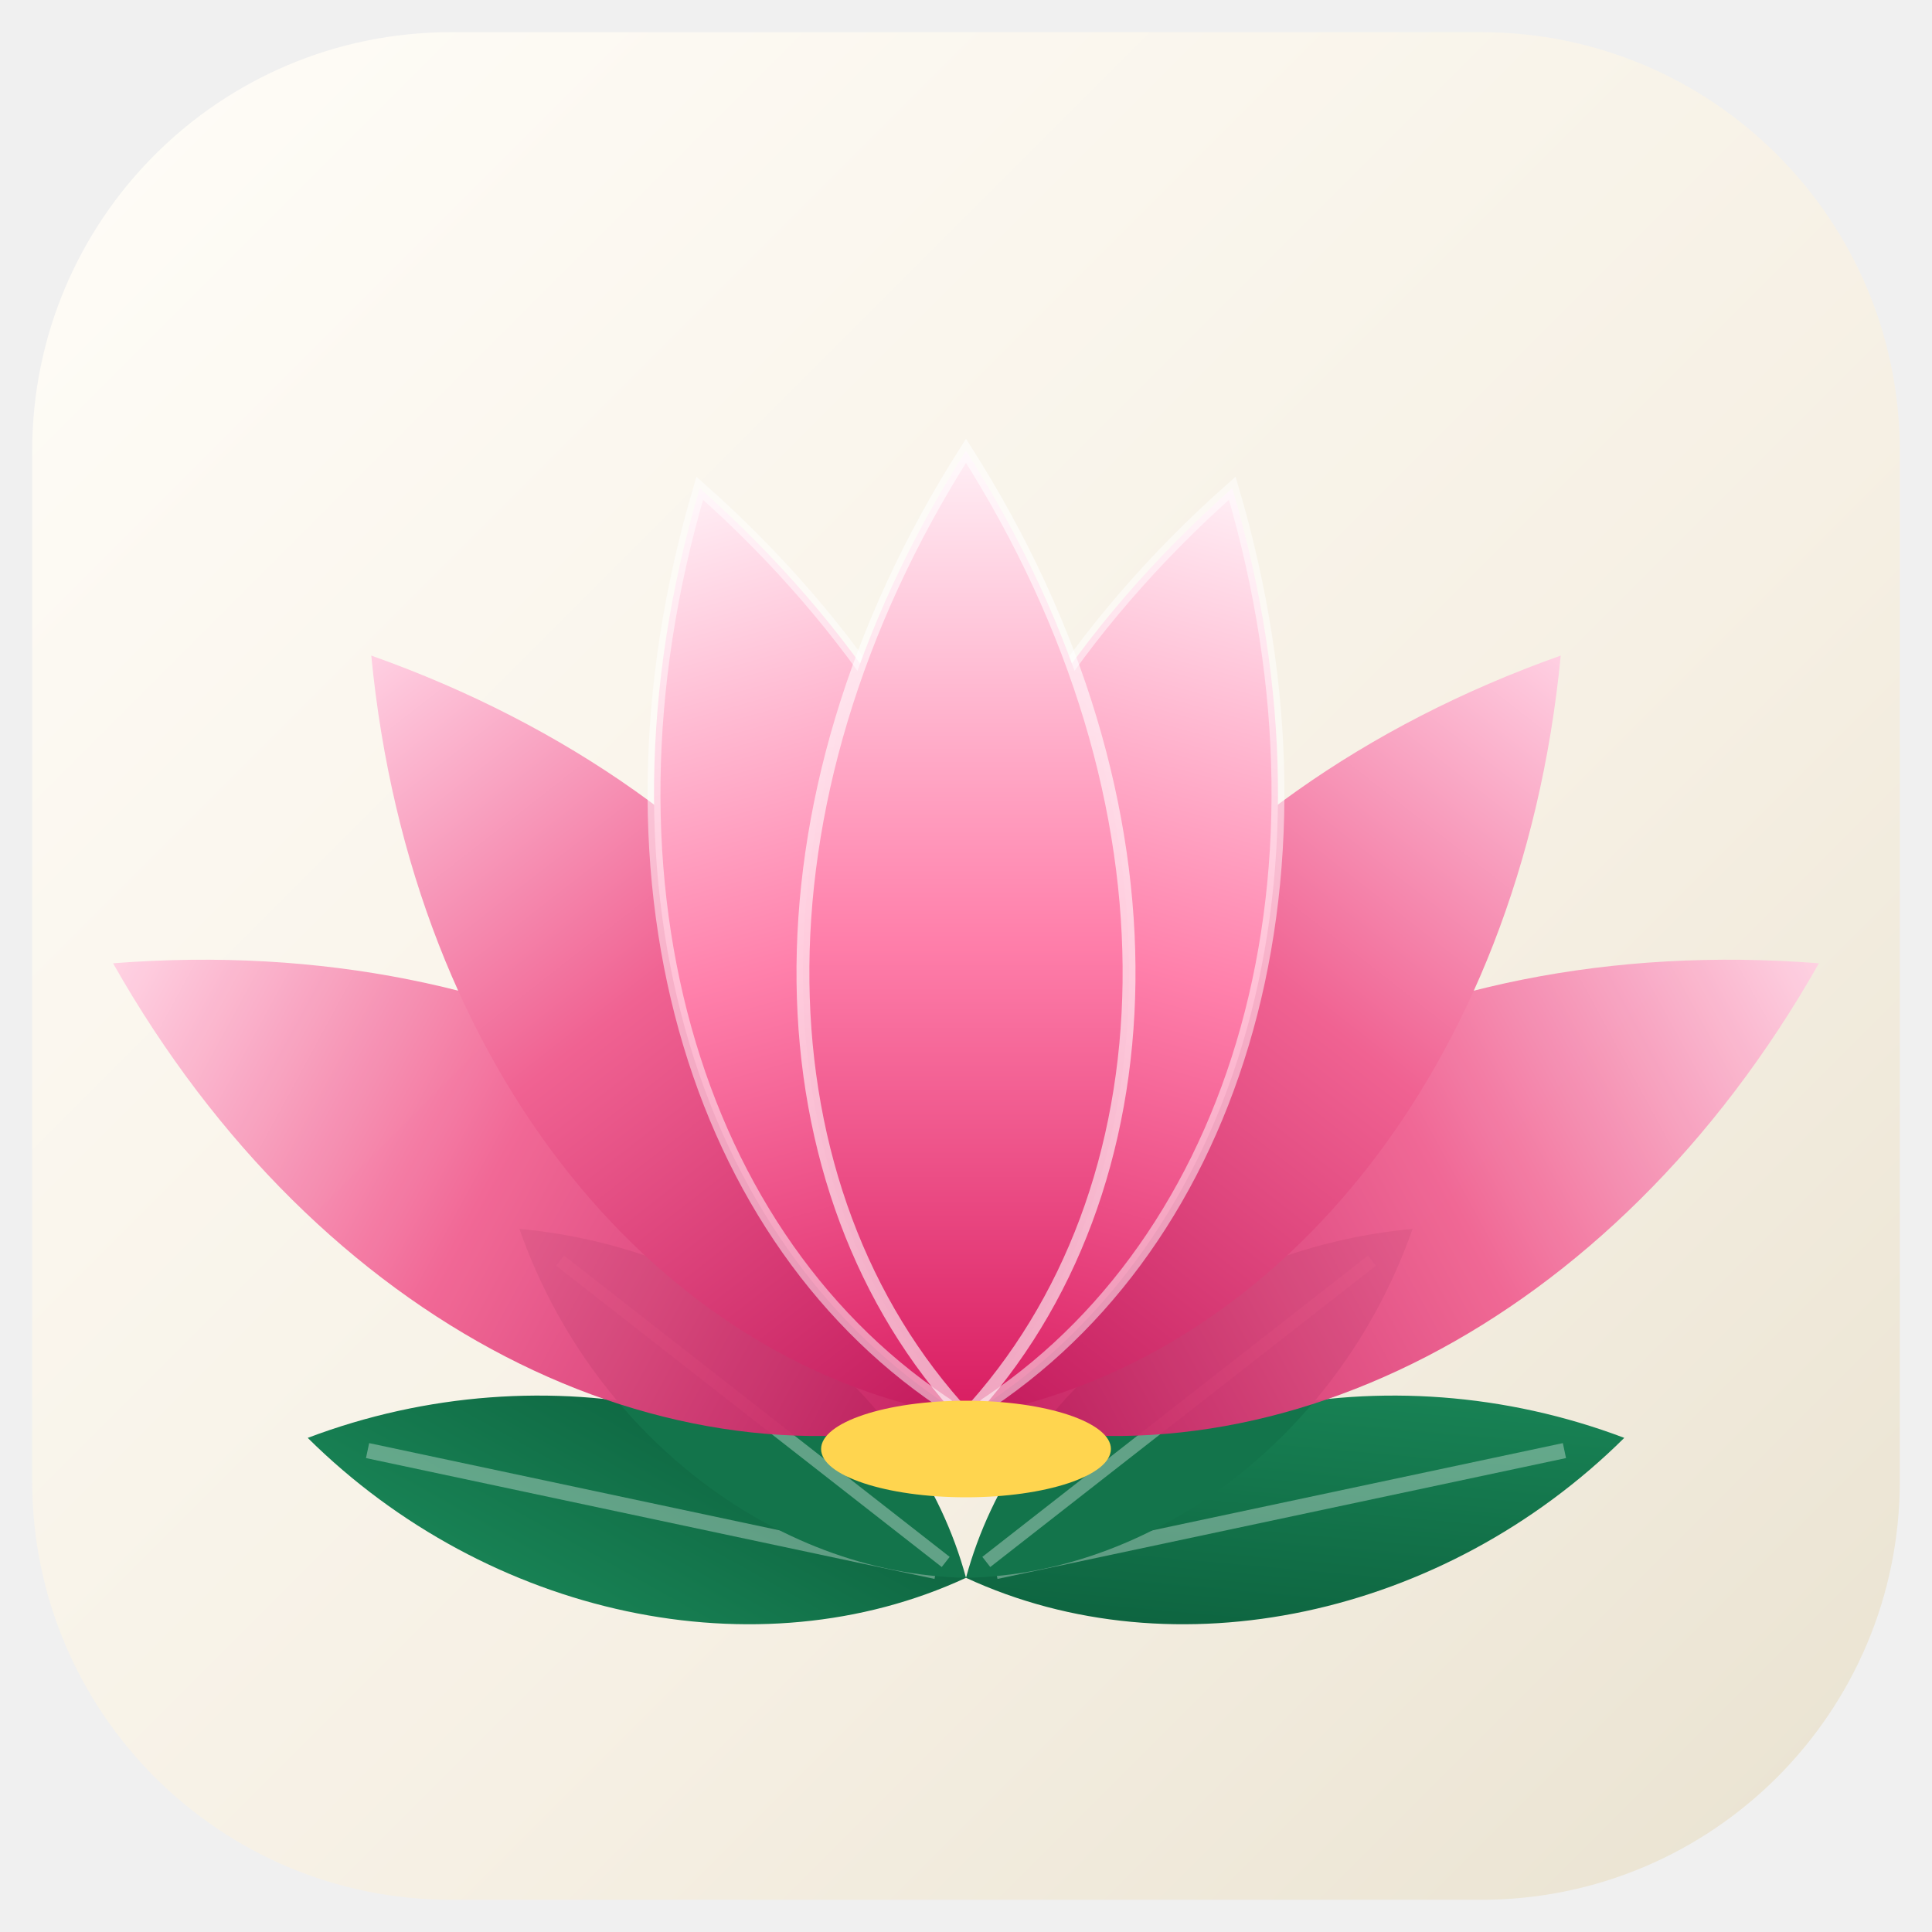
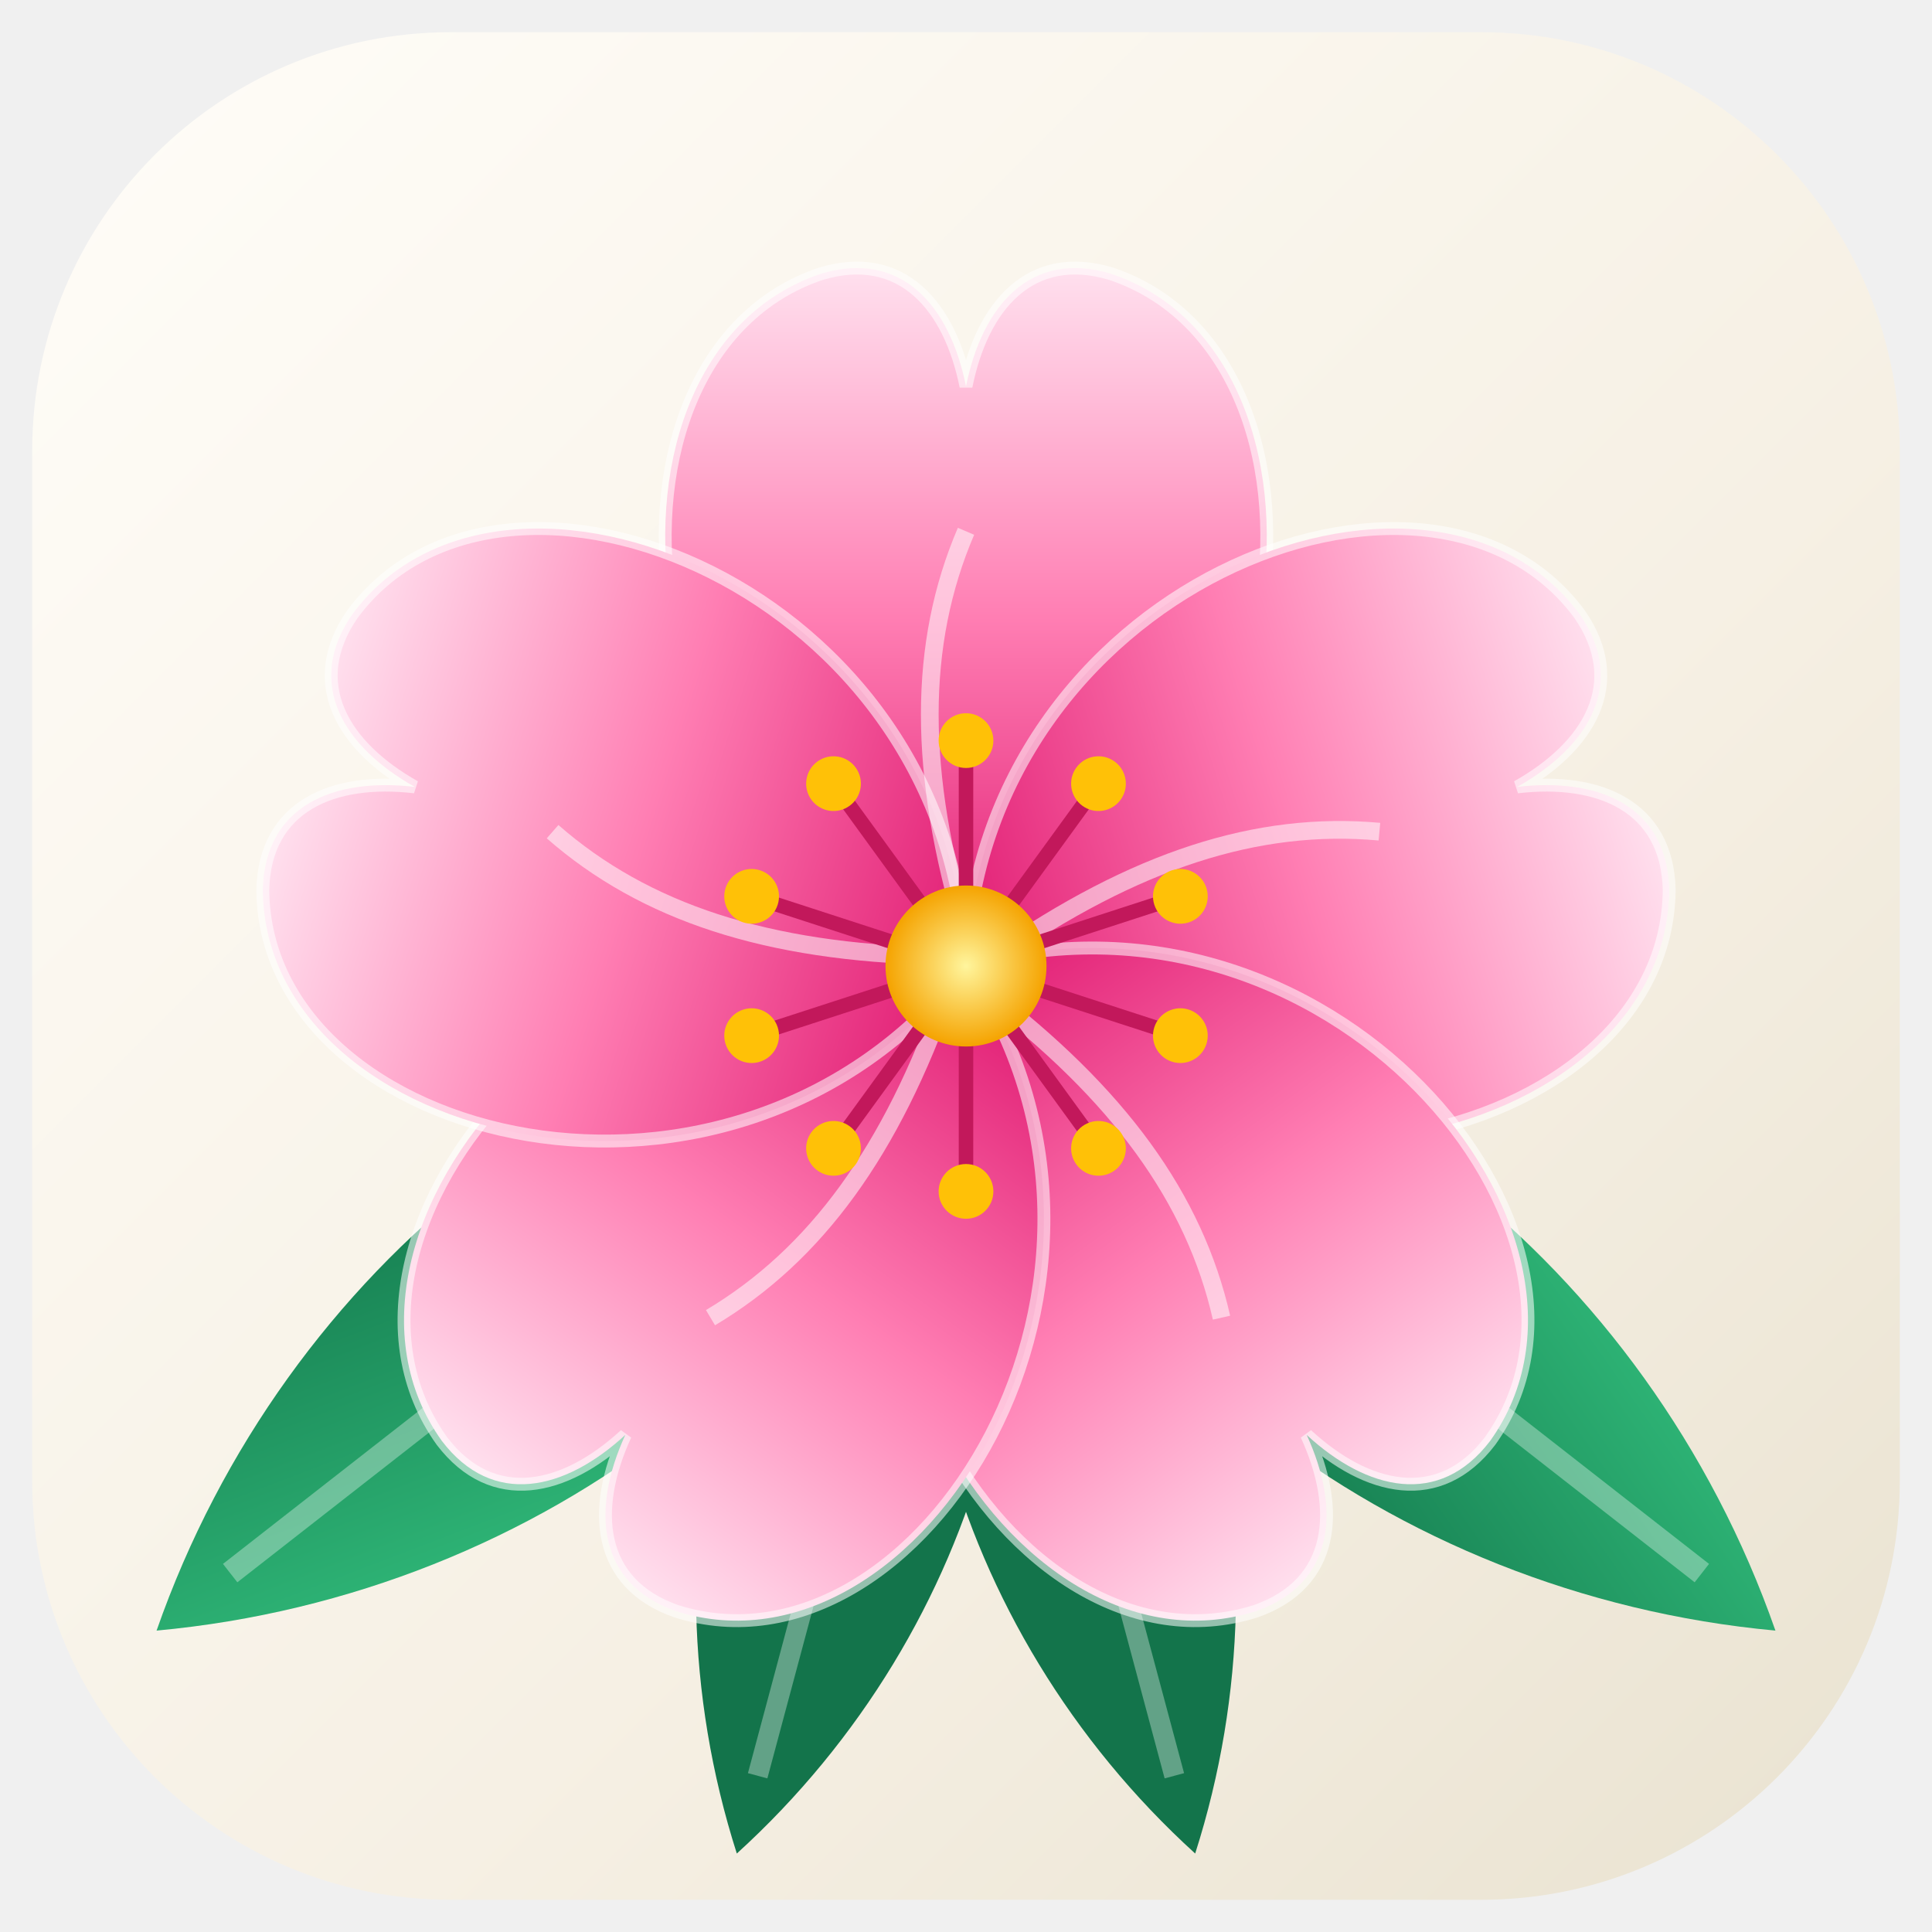
<svg xmlns="http://www.w3.org/2000/svg" viewBox="0 0 120 120" width="120" height="120">
  <defs>
-     <linearGradient id="lp" x1="0" y1="1" x2="0" y2="0">
-       <stop offset="0" stop-color="#c2185b" />
-       <stop offset="0.55" stop-color="#f06292" />
-       <stop offset="1" stop-color="#ffd1e3" />
+     <linearGradient id="b1" x1="0" y1="1" x2="0" y2="0">
+       <stop offset="0" stop-color="#e11d74" />
+       <stop offset=".5" stop-color="#ff7eb3" />
+       <stop offset="1" stop-color="#ffe0ee" />
    </linearGradient>
-     <linearGradient id="lpf" x1="0" y1="1" x2="0" y2="0">
-       <stop offset="0" stop-color="#d81b60" />
-       <stop offset="0.5" stop-color="#ff80ab" />
-       <stop offset="1" stop-color="#fff0f6" />
-     </linearGradient>
-     <linearGradient id="lg" x1="0" y1="0" x2="1" y2="1">
-       <stop offset="0" stop-color="#1b8a5a" />
-       <stop offset="1" stop-color="#0b5d3b" />
+     <radialGradient id="bc" cx=".5" cy=".5">
+       <stop offset="0" stop-color="#fff59d" />
+       <stop offset="1" stop-color="#f5a300" />
+     </radialGradient>
+     <linearGradient id="lg3" x1="0" y1="0" x2="1" y2="1">
+       <stop offset="0" stop-color="#34c27f" />
+       <stop offset="1" stop-color="#0e6b44" />
    </linearGradient>
  </defs>
  <defs>
    <linearGradient id="ivory" x1="0" y1="0" x2="1" y2="1">
      <stop offset="0" stop-color="#fffdf8" />
      <stop offset="0.6" stop-color="#f6f0e4" />
      <stop offset="1" stop-color="#e9e2d0" />
    </linearGradient>
  </defs>
  <rect x="2" y="2" width="116" height="116" rx="26" fill="url(#ivory)" />
-   <g transform="translate(60 98) rotate(-78) scale(0.95)" fill="url(#lg)">
+   <g transform="translate(60 62) rotate(-128) scale(1.45)" fill="url(#lg3)">
    <path d="M0,0 C-9,-12 -9,-30 0,-44 C9,-30 9,-12 0,0Z" />
    <path d="M0,-2 L0,-40" stroke="#ffffff55" stroke-width="1" fill="none" />
  </g>
-   <g transform="translate(60 98) rotate(78) scale(0.95)" fill="url(#lg)">
+   <g transform="translate(60 62) rotate(128) scale(1.45)" fill="url(#lg3)">
    <path d="M0,0 C-9,-12 -9,-30 0,-44 C9,-30 9,-12 0,0Z" />
    <path d="M0,-2 L0,-40" stroke="#ffffff55" stroke-width="1" fill="none" />
  </g>
-   <g transform="translate(60 98) rotate(-52) scale(0.8)" fill="#13744b">
+   <g transform="translate(60 62) rotate(-165) scale(1.25)" fill="#13744b">
    <path d="M0,0 C-9,-12 -9,-30 0,-44 C9,-30 9,-12 0,0Z" />
    <path d="M0,-2 L0,-40" stroke="#ffffff55" stroke-width="1" fill="none" />
  </g>
-   <g transform="translate(60 98) rotate(52) scale(0.8)" fill="#13744b">
+   <g transform="translate(60 62) rotate(165) scale(1.25)" fill="#13744b">
    <path d="M0,0 C-9,-12 -9,-30 0,-44 C9,-30 9,-12 0,0Z" />
    <path d="M0,-2 L0,-40" stroke="#ffffff55" stroke-width="1" fill="none" />
  </g>
-   <g transform="rotate(-62 60 88)">
-     <g fill="url(#lp)" opacity="0.95">
-       <path d="M60,88 C47,74 46,50 60,28 C74,50 73,74 60,88Z" />
+   <g transform="rotate(0 60 60)">
+     <g fill="url(#b1)" stroke="#ffffff" stroke-opacity=".55" stroke-width=".8">
+       <path d="M60,60 C38,52 36,22 51,17 C56,15.5 59,19 60,24 C61,19 64,15.5 69,17 C84,22 82,52 60,60Z" />
    </g>
  </g>
-   <g transform="rotate(62 60 88)">
-     <g fill="url(#lp)" opacity="0.95">
-       <path d="M60,88 C47,74 46,50 60,28 C74,50 73,74 60,88Z" />
+   <g transform="rotate(72 60 60)">
+     <g fill="url(#b1)" stroke="#ffffff" stroke-opacity=".55" stroke-width=".8">
+       <path d="M60,60 C38,52 36,22 51,17 C56,15.5 59,19 60,24 C61,19 64,15.5 69,17 C84,22 82,52 60,60Z" />
    </g>
  </g>
-   <g transform="rotate(-38 60 88)">
-     <g fill="url(#lp)">
-       <path d="M60,88 C47,74 46,50 60,28 C74,50 73,74 60,88Z" />
+   <g transform="rotate(144 60 60)">
+     <g fill="url(#b1)" stroke="#ffffff" stroke-opacity=".55" stroke-width=".8">
+       <path d="M60,60 C38,52 36,22 51,17 C56,15.5 59,19 60,24 C61,19 64,15.5 69,17 C84,22 82,52 60,60Z" />
    </g>
  </g>
-   <g transform="rotate(38 60 88)">
-     <g fill="url(#lp)">
-       <path d="M60,88 C47,74 46,50 60,28 C74,50 73,74 60,88Z" />
+   <g transform="rotate(216 60 60)">
+     <g fill="url(#b1)" stroke="#ffffff" stroke-opacity=".55" stroke-width=".8">
+       <path d="M60,60 C38,52 36,22 51,17 C56,15.5 59,19 60,24 C61,19 64,15.5 69,17 C84,22 82,52 60,60Z" />
    </g>
  </g>
-   <g transform="rotate(-16 60 88)">
-     <g fill="url(#lpf)" stroke="#fff" stroke-opacity=".5" stroke-width=".8">
-       <path d="M60,88 C47,74 46,50 60,28 C74,50 73,74 60,88Z" />
+   <g transform="rotate(288 60 60)">
+     <g fill="url(#b1)" stroke="#ffffff" stroke-opacity=".55" stroke-width=".8">
+       <path d="M60,60 C38,52 36,22 51,17 C56,15.5 59,19 60,24 C61,19 64,15.5 69,17 C84,22 82,52 60,60Z" />
    </g>
  </g>
-   <g transform="rotate(16 60 88)">
-     <g fill="url(#lpf)" stroke="#fff" stroke-opacity=".5" stroke-width=".8">
-       <path d="M60,88 C47,74 46,50 60,28 C74,50 73,74 60,88Z" />
-     </g>
+   <g transform="rotate(0 60 60)">
+     <path d="M60,58 C57,48 57,40 60,33" stroke="#ffffff88" stroke-width="1.1" fill="none" />
  </g>
-   <g fill="url(#lpf)" stroke="#ffffff" stroke-opacity=".6" stroke-width=".8">
-     <path d="M60,88 C47,74 46,50 60,28 C74,50 73,74 60,88Z" />
+   <g transform="rotate(72 60 60)">
+     <path d="M60,58 C57,48 57,40 60,33" stroke="#ffffff88" stroke-width="1.1" fill="none" />
  </g>
-   <ellipse cx="60" cy="90" rx="9" ry="3" fill="#ffd54f" />
+   <g transform="rotate(144 60 60)">
+     <path d="M60,58 C57,48 57,40 60,33" stroke="#ffffff88" stroke-width="1.1" fill="none" />
+   </g>
+   <g transform="rotate(216 60 60)">
+     <path d="M60,58 C57,48 57,40 60,33" stroke="#ffffff88" stroke-width="1.1" fill="none" />
+   </g>
+   <g transform="rotate(288 60 60)">
+     <path d="M60,58 C57,48 57,40 60,33" stroke="#ffffff88" stroke-width="1.1" fill="none" />
+   </g>
+   <g transform="rotate(0 60 60)">
+     <line x1="60" y1="60" x2="60" y2="47" stroke="#c2185b" stroke-width=".9" />
+     <circle cx="60" cy="46" r="1.7" fill="#ffc107" />
+   </g>
+   <g transform="rotate(36 60 60)">
+     <line x1="60" y1="60" x2="60" y2="47" stroke="#c2185b" stroke-width=".9" />
+     <circle cx="60" cy="46" r="1.7" fill="#ffc107" />
+   </g>
+   <g transform="rotate(72 60 60)">
+     <line x1="60" y1="60" x2="60" y2="47" stroke="#c2185b" stroke-width=".9" />
+     <circle cx="60" cy="46" r="1.7" fill="#ffc107" />
+   </g>
+   <g transform="rotate(108 60 60)">
+     <line x1="60" y1="60" x2="60" y2="47" stroke="#c2185b" stroke-width=".9" />
+     <circle cx="60" cy="46" r="1.7" fill="#ffc107" />
+   </g>
+   <g transform="rotate(144 60 60)">
+     <line x1="60" y1="60" x2="60" y2="47" stroke="#c2185b" stroke-width=".9" />
+     <circle cx="60" cy="46" r="1.7" fill="#ffc107" />
+   </g>
+   <g transform="rotate(180 60 60)">
+     <line x1="60" y1="60" x2="60" y2="47" stroke="#c2185b" stroke-width=".9" />
+     <circle cx="60" cy="46" r="1.7" fill="#ffc107" />
+   </g>
+   <g transform="rotate(216 60 60)">
+     <line x1="60" y1="60" x2="60" y2="47" stroke="#c2185b" stroke-width=".9" />
+     <circle cx="60" cy="46" r="1.7" fill="#ffc107" />
+   </g>
+   <g transform="rotate(252 60 60)">
+     <line x1="60" y1="60" x2="60" y2="47" stroke="#c2185b" stroke-width=".9" />
+     <circle cx="60" cy="46" r="1.7" fill="#ffc107" />
+   </g>
+   <g transform="rotate(288 60 60)">
+     <line x1="60" y1="60" x2="60" y2="47" stroke="#c2185b" stroke-width=".9" />
+     <circle cx="60" cy="46" r="1.7" fill="#ffc107" />
+   </g>
+   <g transform="rotate(324 60 60)">
+     <line x1="60" y1="60" x2="60" y2="47" stroke="#c2185b" stroke-width=".9" />
+     <circle cx="60" cy="46" r="1.7" fill="#ffc107" />
+   </g>
+   <circle cx="60" cy="60" r="5" fill="url(#bc)" />
</svg>
